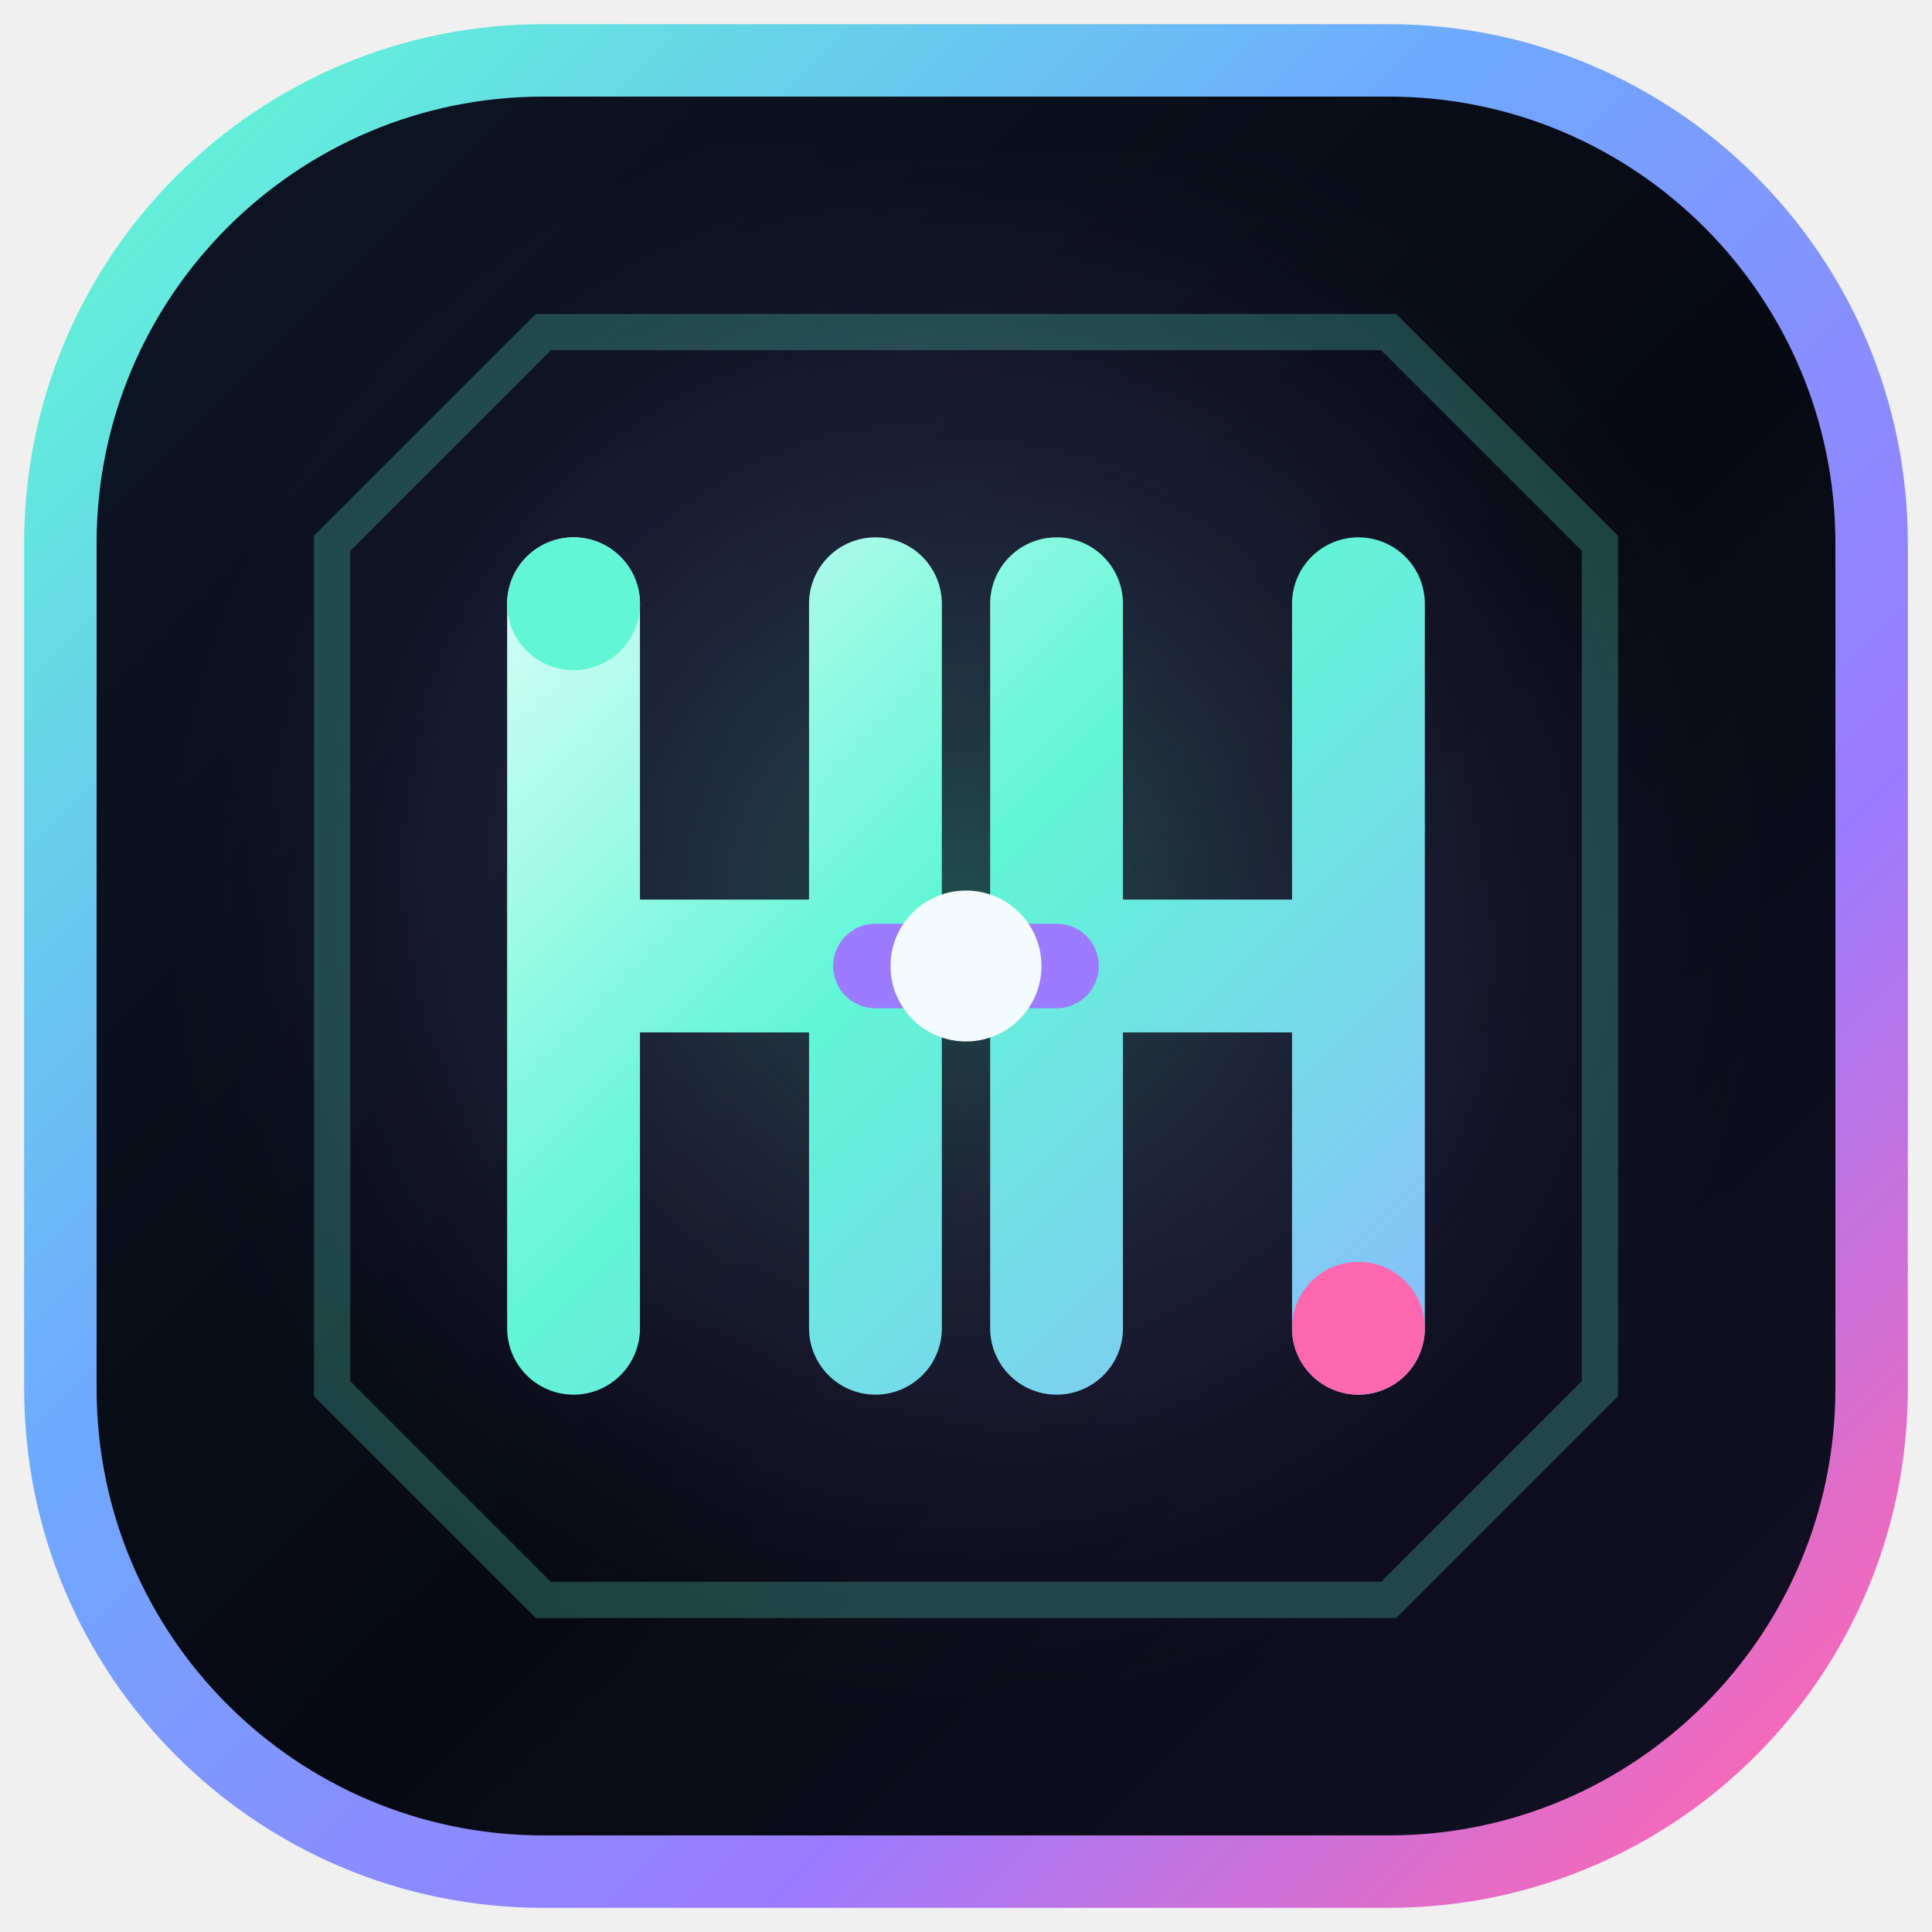
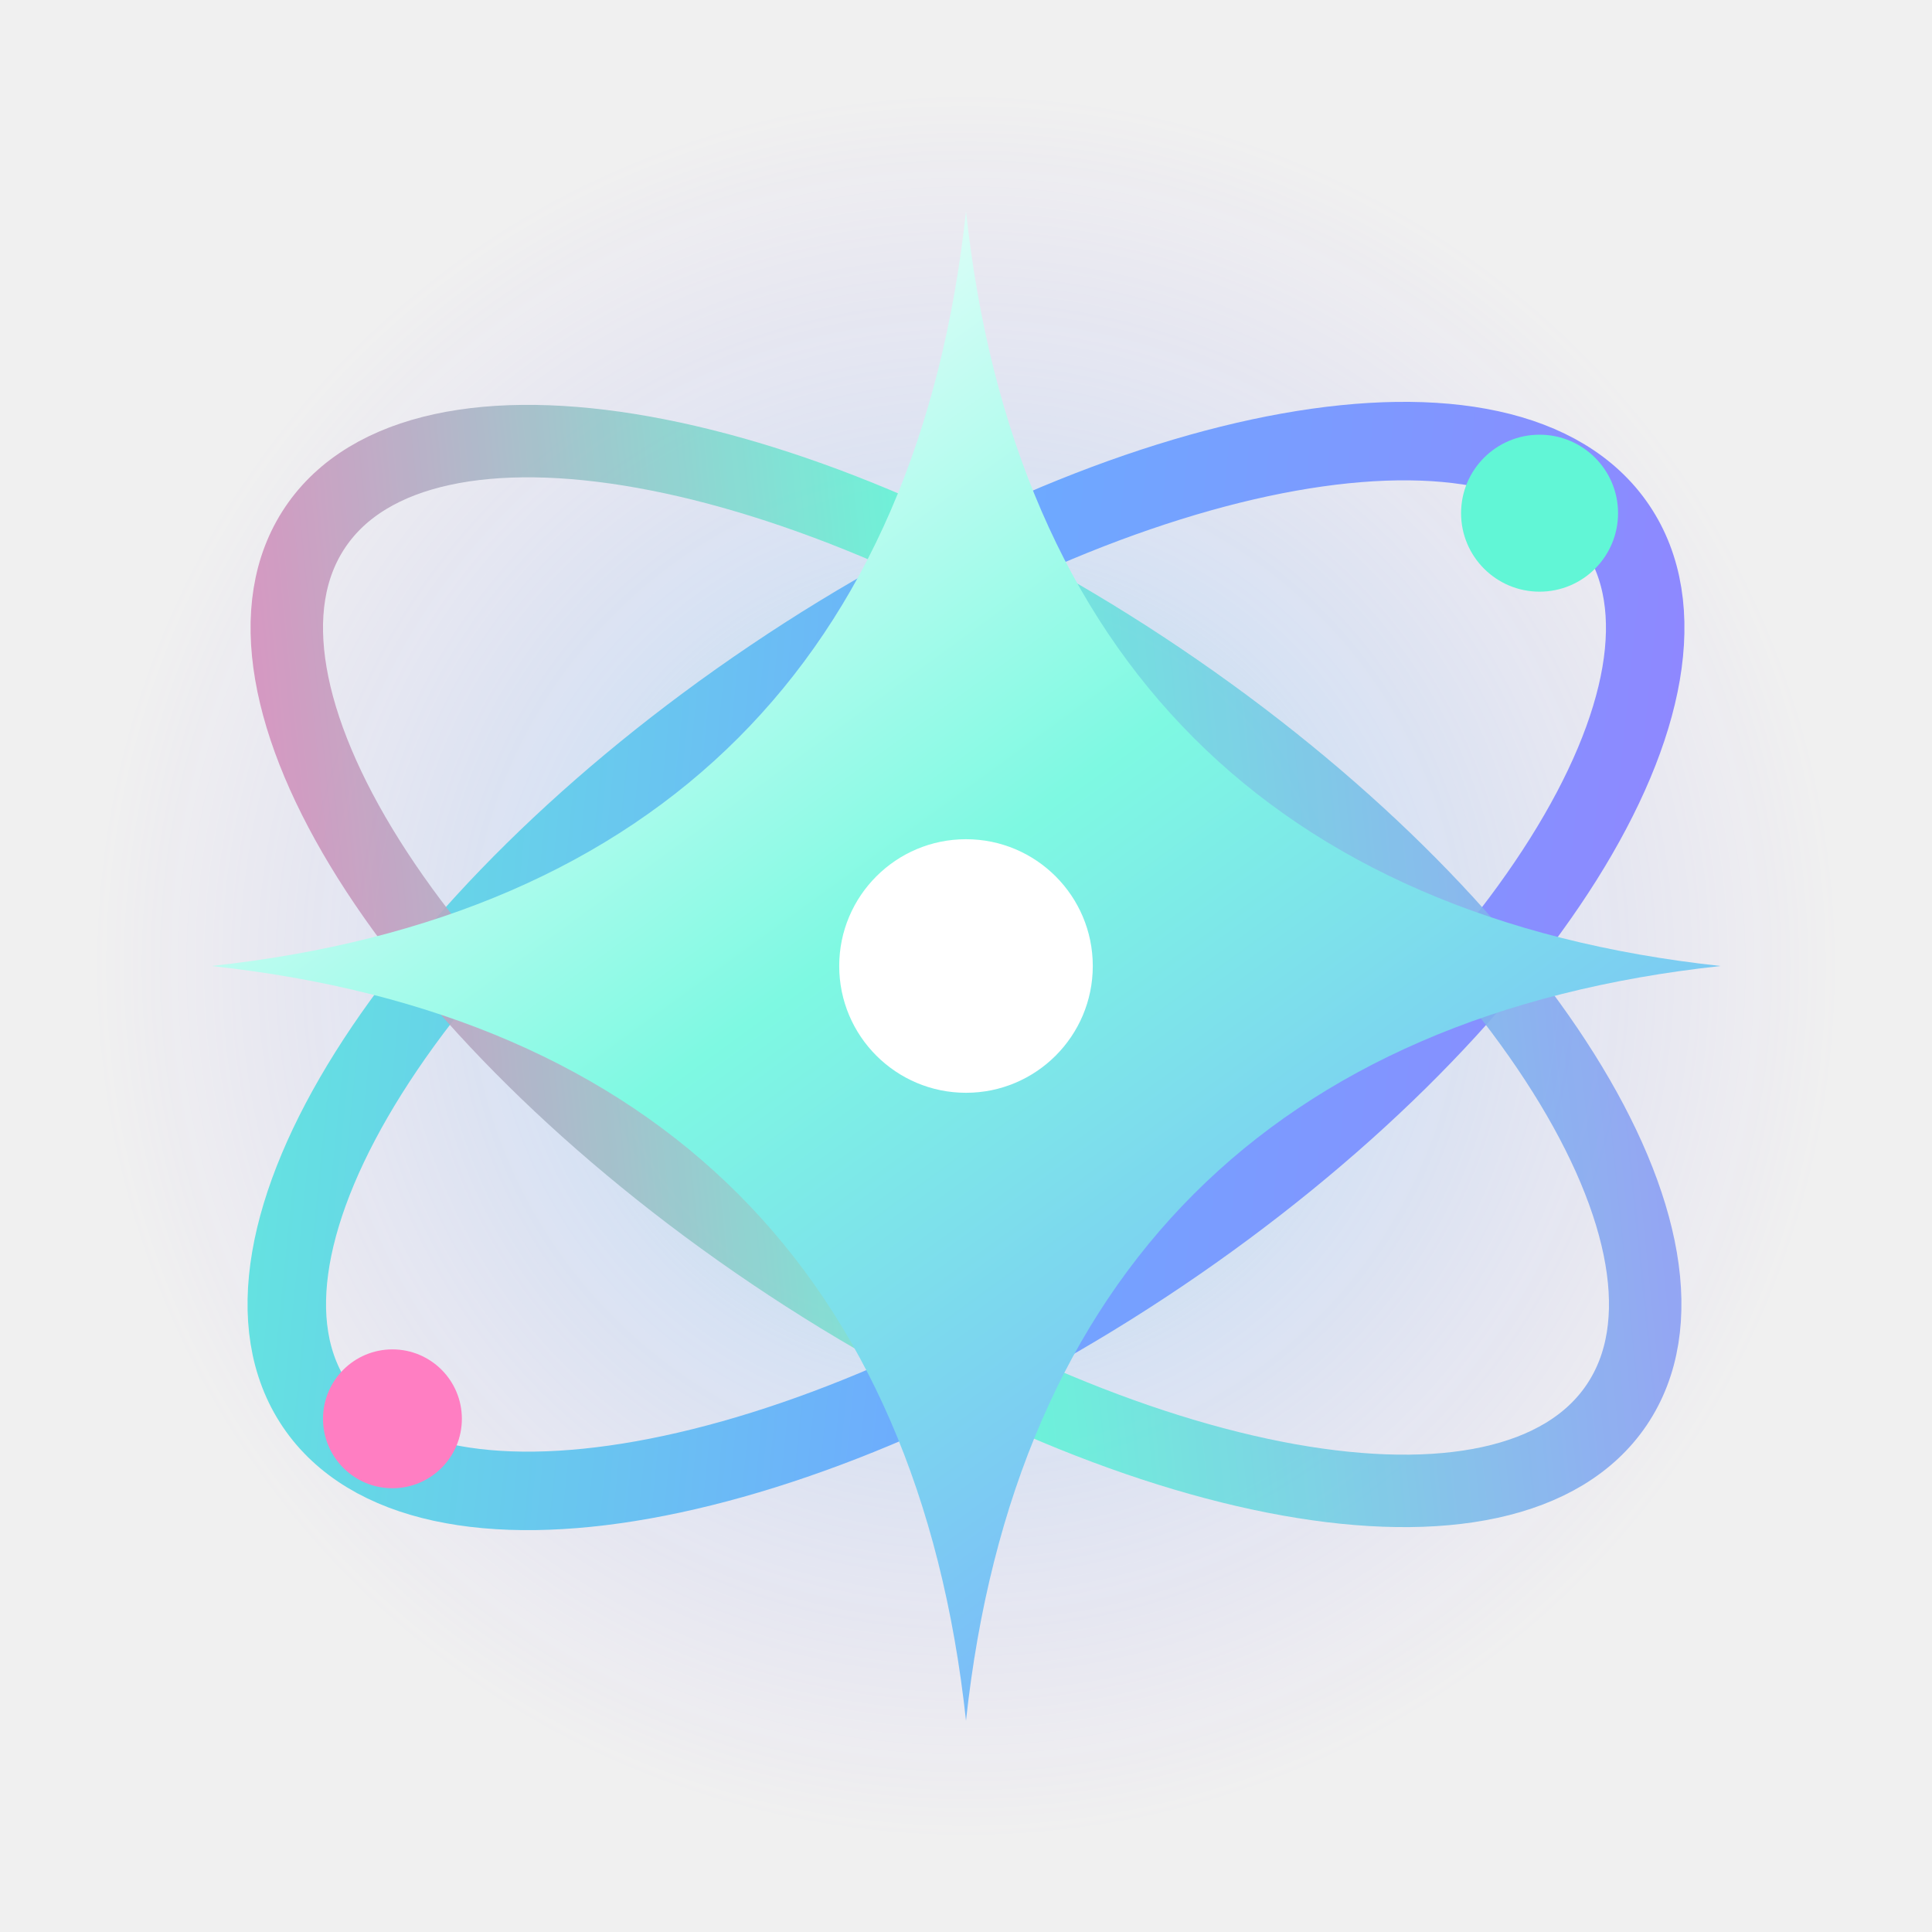
<svg xmlns="http://www.w3.org/2000/svg" viewBox="0 0 64 64">
  <defs>
-     <linearGradient id="bgGrad" x1="6" y1="6" x2="58" y2="58" gradientUnits="userSpaceOnUse">
-       <stop offset="0" stop-color="#0d1424" />
-       <stop offset="0.55" stop-color="#070a12" />
-       <stop offset="1" stop-color="#121024" />
+     <radialGradient id="auraHalo" cx="50%" cy="50%" r="50%">
+       <stop offset="0%" stop-color="#61f6d6" stop-opacity="0.52" />
+       <stop offset="48%" stop-color="#6ea8ff" stop-opacity="0.20" />
+       <stop offset="100%" stop-color="#9b7bff" stop-opacity="0" />
+     </radialGradient>
+     <linearGradient id="ringA" x1="8" y1="12" x2="56" y2="52" gradientUnits="userSpaceOnUse">
+       <stop offset="0%" stop-color="#61f6d6" />
+       <stop offset="52%" stop-color="#6ea8ff" />
+       <stop offset="100%" stop-color="#9b7bff" />
    </linearGradient>
-     <linearGradient id="rimGrad" x1="4" y1="4" x2="60" y2="60" gradientUnits="userSpaceOnUse">
-       <stop offset="0" stop-color="#61f6d6" />
-       <stop offset="0.38" stop-color="#6ea8ff" />
-       <stop offset="0.72" stop-color="#9b7bff" />
-       <stop offset="1" stop-color="#ff67b1" />
+     <linearGradient id="ringB" x1="56" y1="12" x2="8" y2="52" gradientUnits="userSpaceOnUse">
+       <stop offset="0%" stop-color="#9b7bff" />
+       <stop offset="50%" stop-color="#61f6d6" />
+       <stop offset="100%" stop-color="#ff67b1" />
    </linearGradient>
-     <linearGradient id="hhGrad" x1="16" y1="16" x2="48" y2="48" gradientUnits="userSpaceOnUse">
-       <stop offset="0" stop-color="#e8fffa" />
-       <stop offset="0.45" stop-color="#61f6d6" />
-       <stop offset="1" stop-color="#8eb8ff" />
+     <linearGradient id="starCore" x1="16" y1="10" x2="48" y2="54" gradientUnits="userSpaceOnUse">
+       <stop offset="0%" stop-color="#ffffff" />
+       <stop offset="45%" stop-color="#7ef9e2" />
+       <stop offset="100%" stop-color="#7aa9ff" />
    </linearGradient>
-     <radialGradient id="coreGlow" cx="50%" cy="46%" r="52%">
-       <stop offset="0" stop-color="#61f6d6" stop-opacity="0.28" />
-       <stop offset="0.65" stop-color="#9b7bff" stop-opacity="0.08" />
-       <stop offset="1" stop-color="#070a12" stop-opacity="0" />
-     </radialGradient>
  </defs>
-   <rect x="2" y="2" width="60" height="60" rx="16" fill="url(#bgGrad)" stroke="url(#rimGrad)" stroke-width="2.4" />
-   <rect x="5" y="5" width="54" height="54" rx="13" fill="url(#coreGlow)" />
-   <path d="M18 11H46L53 18V46L46 53H18L11 46V18Z" fill="none" stroke="rgba(97,246,214,0.24)" stroke-width="1.2" />
-   <path d="M19 20V44M29 20V44M19 32H29M35 20V44M45 20V44M35 32H45" fill="none" stroke="url(#hhGrad)" stroke-width="4.4" stroke-linecap="round" stroke-linejoin="round" />
-   <path d="M29 32H35" stroke="#9b7bff" stroke-width="2.8" stroke-linecap="round" />
-   <circle cx="19" cy="20" r="2.2" fill="#61f6d6" />
-   <circle cx="45" cy="44" r="2.2" fill="#ff67b1" />
-   <circle cx="32" cy="32" r="2.5" fill="#f4fbff" />
+   <circle cx="32" cy="32" r="29" fill="url(#auraHalo)" />
+   <ellipse cx="32" cy="32" rx="26" ry="11.5" transform="rotate(-34 32 32)" fill="none" stroke="url(#ringA)" stroke-width="2.6" stroke-linecap="round" />
+   <ellipse cx="32" cy="32" rx="26" ry="11.5" transform="rotate(34 32 32)" fill="none" stroke="url(#ringB)" stroke-width="2.4" stroke-linecap="round" opacity="0.9" />
+   <path d="M32 7C33.6 21.8 42.2 30.4 57 32C42.2 33.6 33.6 42.2 32 57C30.4 42.2 21.8 33.6 7 32C21.8 30.4 30.4 21.8 32 7Z" fill="url(#starCore)" />
+   <circle cx="32" cy="32" r="4.2" fill="#ffffff" />
+   <circle cx="51" cy="17" r="2.6" fill="#61f6d6" />
+   <circle cx="13" cy="47" r="2.3" fill="#ff7ec2" />
</svg>
